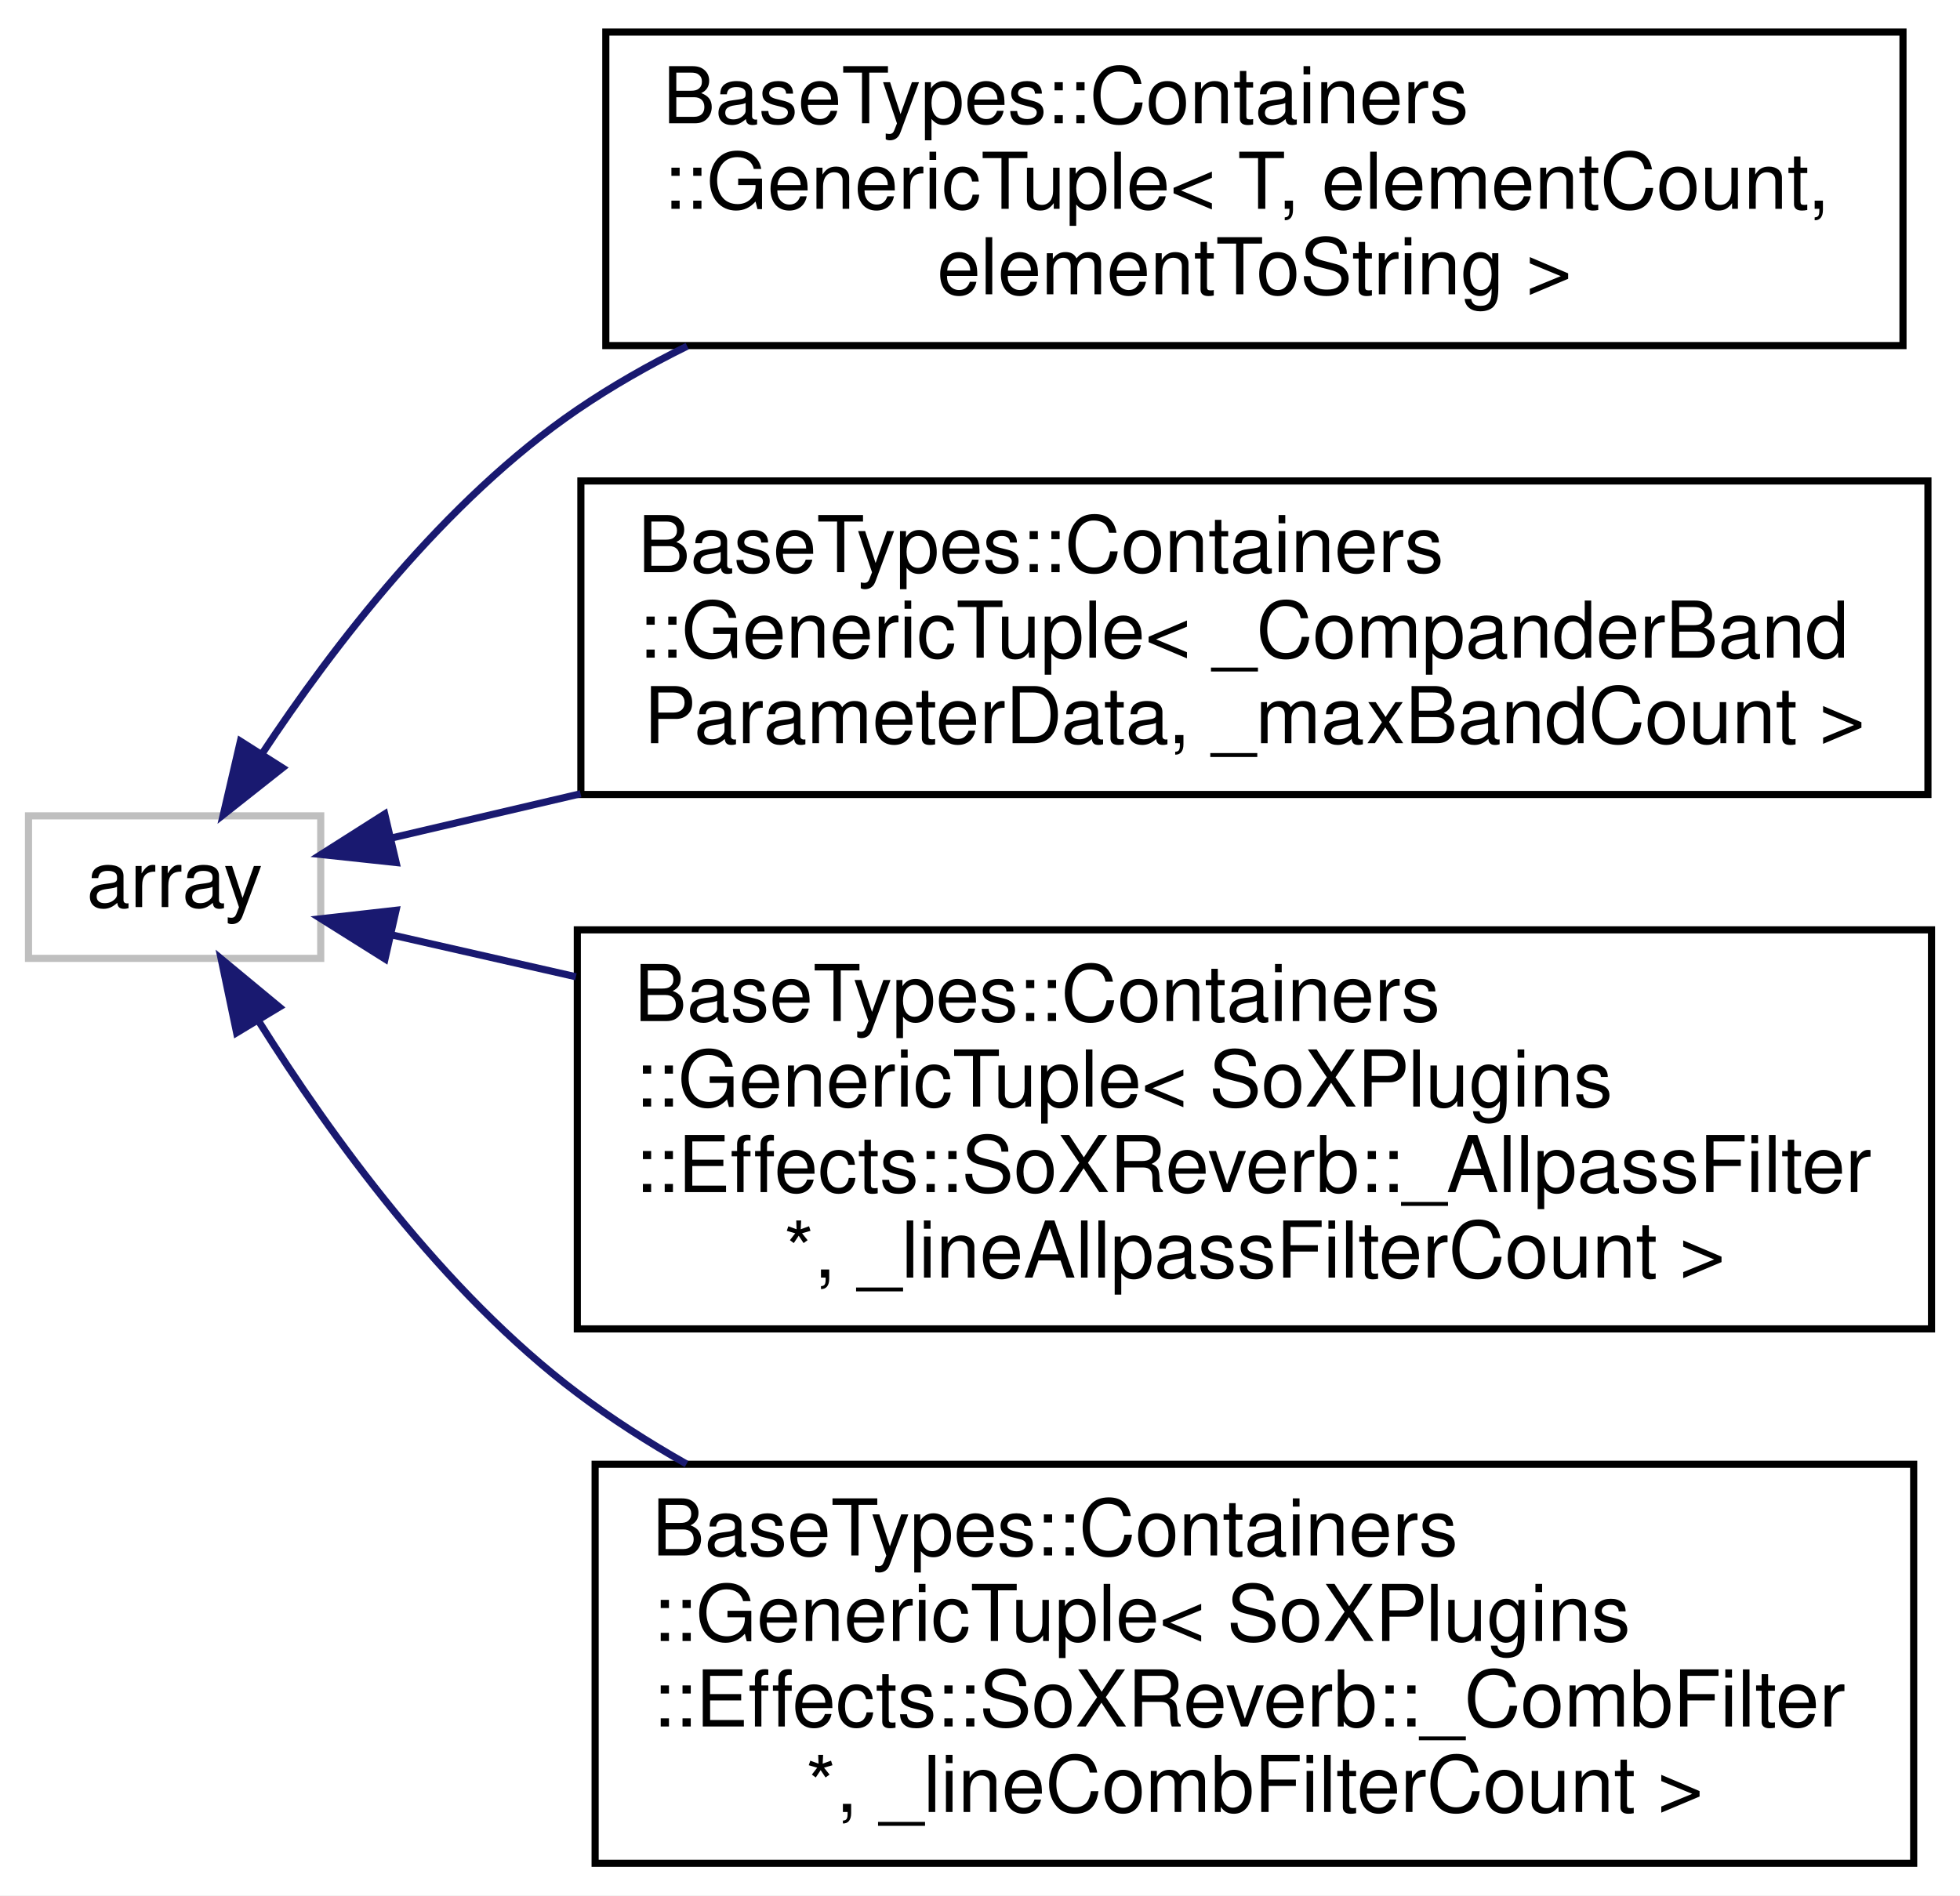
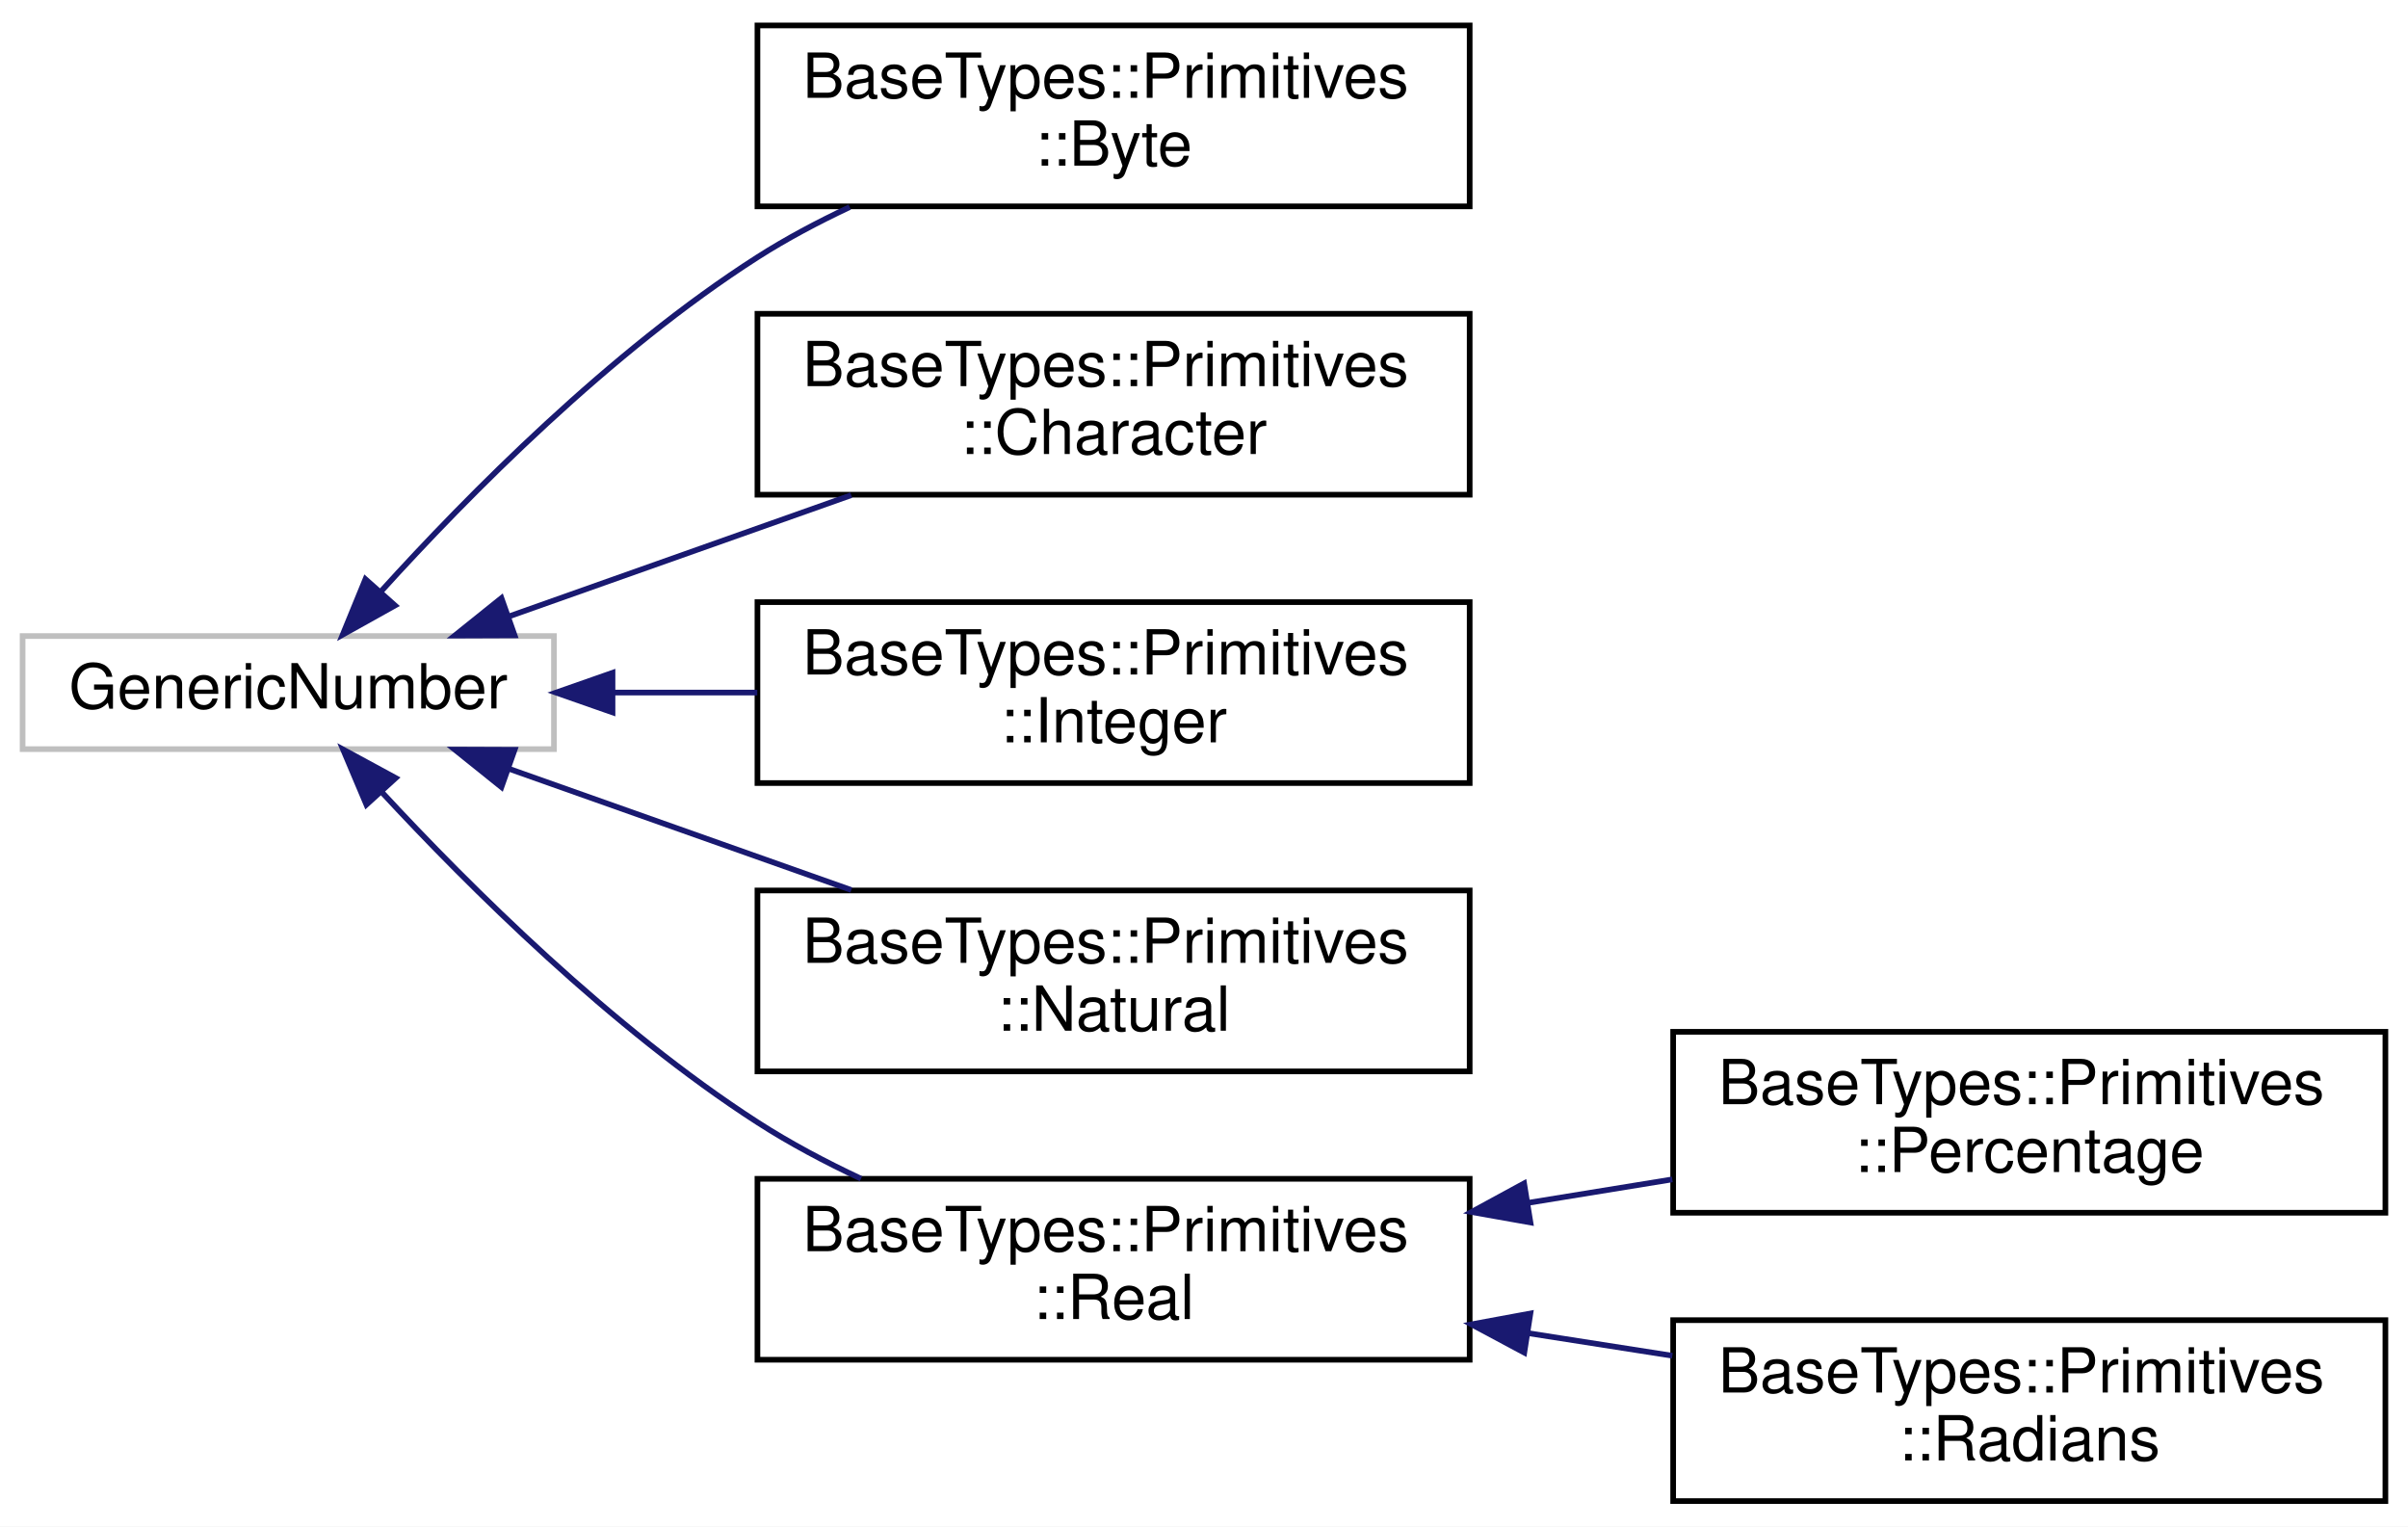
- <svg xmlns="http://www.w3.org/2000/svg" xmlns:xlink="http://www.w3.org/1999/xlink" width="275pt" height="266pt" viewBox="0.00 0.00 275.00 266.00">
-   <g id="graph0" class="graph" transform="scale(1 1) rotate(0) translate(4 262)">
-     <polygon fill="white" stroke="transparent" points="-4,4 -4,-262 271,-262 271,4 -4,4" />
+ <svg xmlns="http://www.w3.org/2000/svg" xmlns:xlink="http://www.w3.org/1999/xlink" width="426pt" height="270pt" viewBox="0.00 0.00 426.00 270.00">
+   <g id="graph0" class="graph" transform="scale(1 1) rotate(0) translate(4 266)">
+     <polygon fill="white" stroke="transparent" points="-4,4 -4,-266 422,-266 422,4 -4,4" />
    <g id="node1" class="node">
      <g id="a_node1">
        <a xlink:title=" ">
-           <polygon fill="white" stroke="#bfbfbf" points="0,-127.5 0,-147.5 41,-147.5 41,-127.5 0,-127.5" />
-           <text text-anchor="middle" x="20.5" y="-134.7" font-family="Helvetica,sans-Serif" font-size="11.00">array</text>
+           <polygon fill="white" stroke="#bfbfbf" points="0,-133.5 0,-153.5 94,-153.5 94,-133.5 0,-133.5" />
+           <text text-anchor="middle" x="47" y="-140.7" font-family="Helvetica,sans-Serif" font-size="11.00">GenericNumber</text>
        </a>
      </g>
    </g>
    <g id="node2" class="node">
      <g id="a_node2">
-         <a xlink:href="struct_base_types_1_1_containers_1_1_generic_tuple.html" target="_top" xlink:title="A GenericTuple is a generic tuple type of values with zero-based arbitrary indexed access to position...">
-           <polygon fill="white" stroke="black" points="81,-213.5 81,-257.5 263,-257.5 263,-213.5 81,-213.5" />
-           <text text-anchor="start" x="89" y="-244.7" font-family="Helvetica,sans-Serif" font-size="11.00">BaseTypes::Containers</text>
-           <text text-anchor="start" x="89" y="-232.7" font-family="Helvetica,sans-Serif" font-size="11.00">::GenericTuple&lt; T, elementCount,</text>
-           <text text-anchor="middle" x="172" y="-220.7" font-family="Helvetica,sans-Serif" font-size="11.00"> elementToString &gt;</text>
+         <a xlink:href="struct_base_types_1_1_primitives_1_1_byte.html" target="_top" xlink:title="A Byte object wraps a value of the associated primitive type char into an object.">
+           <polygon fill="white" stroke="black" points="130,-229.5 130,-261.5 256,-261.5 256,-229.5 130,-229.5" />
+           <text text-anchor="start" x="138" y="-248.7" font-family="Helvetica,sans-Serif" font-size="11.00">BaseTypes::Primitives</text>
+           <text text-anchor="middle" x="193" y="-236.7" font-family="Helvetica,sans-Serif" font-size="11.00">::Byte</text>
        </a>
      </g>
    </g>
    <g id="edge1" class="edge">
-       <path fill="none" stroke="midnightblue" d="M32.73,-156.16C42.65,-171.18 58.4,-191.81 77,-204.5 81.83,-207.79 87.03,-210.76 92.42,-213.42" />
-       <polygon fill="midnightblue" stroke="midnightblue" points="35.64,-154.23 27.33,-147.66 29.73,-157.98 35.64,-154.23" />
+       <path fill="none" stroke="midnightblue" d="M63.38,-161.37C78.82,-178.41 103.98,-203.87 130,-220.5 135.09,-223.75 140.66,-226.71 146.32,-229.37" />
+       <polygon fill="midnightblue" stroke="midnightblue" points="65.88,-158.91 56.63,-153.75 60.65,-163.56 65.88,-158.91" />
    </g>
    <g id="node3" class="node">
      <g id="a_node3">
-         <a xlink:href="struct_base_types_1_1_containers_1_1_generic_tuple.html" target="_top" xlink:title=" ">
-           <polygon fill="white" stroke="black" points="77.5,-150.5 77.5,-194.5 266.5,-194.5 266.5,-150.5 77.5,-150.5" />
-           <text text-anchor="start" x="85.5" y="-181.7" font-family="Helvetica,sans-Serif" font-size="11.00">BaseTypes::Containers</text>
-           <text text-anchor="start" x="85.5" y="-169.7" font-family="Helvetica,sans-Serif" font-size="11.00">::GenericTuple&lt; _CompanderBand</text>
-           <text text-anchor="middle" x="172" y="-157.7" font-family="Helvetica,sans-Serif" font-size="11.00">ParameterData, _maxBandCount &gt;</text>
+         <a xlink:href="struct_base_types_1_1_primitives_1_1_character.html" target="_top" xlink:title="A Character object wraps a value of the associated primitive type char into an object.">
+           <polygon fill="white" stroke="black" points="130,-178.5 130,-210.5 256,-210.5 256,-178.5 130,-178.5" />
+           <text text-anchor="start" x="138" y="-197.7" font-family="Helvetica,sans-Serif" font-size="11.00">BaseTypes::Primitives</text>
+           <text text-anchor="middle" x="193" y="-185.7" font-family="Helvetica,sans-Serif" font-size="11.00">::Character</text>
        </a>
      </g>
    </g>
    <g id="edge2" class="edge">
-       <path fill="none" stroke="midnightblue" d="M50.84,-144.37C58.83,-146.24 67.92,-148.37 77.46,-150.6" />
-       <polygon fill="midnightblue" stroke="midnightblue" points="51.58,-140.95 41.04,-142.08 49.98,-147.76 51.58,-140.95" />
+       <path fill="none" stroke="midnightblue" d="M86.05,-156.98C104.63,-163.56 127.13,-171.53 146.6,-178.42" />
+       <polygon fill="midnightblue" stroke="midnightblue" points="87.04,-153.62 76.45,-153.58 84.71,-160.21 87.04,-153.62" />
    </g>
    <g id="node4" class="node">
      <g id="a_node4">
-         <a xlink:href="struct_base_types_1_1_containers_1_1_generic_tuple.html" target="_top" xlink:title=" ">
-           <polygon fill="white" stroke="black" points="77,-75.5 77,-131.5 267,-131.5 267,-75.5 77,-75.5" />
-           <text text-anchor="start" x="85" y="-118.7" font-family="Helvetica,sans-Serif" font-size="11.00">BaseTypes::Containers</text>
-           <text text-anchor="start" x="85" y="-106.7" font-family="Helvetica,sans-Serif" font-size="11.00">::GenericTuple&lt; SoXPlugins</text>
-           <text text-anchor="start" x="85" y="-94.7" font-family="Helvetica,sans-Serif" font-size="11.00">::Effects::SoXReverb::_AllpassFilter</text>
-           <text text-anchor="middle" x="172" y="-82.7" font-family="Helvetica,sans-Serif" font-size="11.00"> *, _lineAllpassFilterCount &gt;</text>
+         <a xlink:href="struct_base_types_1_1_primitives_1_1_integer.html" target="_top" xlink:title="An Integer object wraps a value of the associated primitive type in an object.">
+           <polygon fill="white" stroke="black" points="130,-127.5 130,-159.5 256,-159.5 256,-127.5 130,-127.5" />
+           <text text-anchor="start" x="138" y="-146.7" font-family="Helvetica,sans-Serif" font-size="11.00">BaseTypes::Primitives</text>
+           <text text-anchor="middle" x="193" y="-134.7" font-family="Helvetica,sans-Serif" font-size="11.00">::Integer</text>
        </a>
      </g>
    </g>
    <g id="edge3" class="edge">
-       <path fill="none" stroke="midnightblue" d="M50.94,-130.8C58.72,-129.04 67.54,-127.03 76.8,-124.92" />
-       <polygon fill="midnightblue" stroke="midnightblue" points="50.02,-127.42 41.04,-133.06 51.57,-134.25 50.02,-127.42" />
+       <path fill="none" stroke="midnightblue" d="M104.41,-143.5C112.79,-143.5 121.48,-143.5 129.97,-143.5" />
+       <polygon fill="midnightblue" stroke="midnightblue" points="104.36,-140 94.36,-143.5 104.36,-147 104.36,-140" />
    </g>
    <g id="node5" class="node">
      <g id="a_node5">
-         <a xlink:href="struct_base_types_1_1_containers_1_1_generic_tuple.html" target="_top" xlink:title=" ">
-           <polygon fill="white" stroke="black" points="79.5,-0.5 79.5,-56.5 264.5,-56.5 264.5,-0.5 79.5,-0.5" />
-           <text text-anchor="start" x="87.5" y="-43.7" font-family="Helvetica,sans-Serif" font-size="11.00">BaseTypes::Containers</text>
-           <text text-anchor="start" x="87.5" y="-31.7" font-family="Helvetica,sans-Serif" font-size="11.00">::GenericTuple&lt; SoXPlugins</text>
-           <text text-anchor="start" x="87.5" y="-19.7" font-family="Helvetica,sans-Serif" font-size="11.00">::Effects::SoXReverb::_CombFilter</text>
-           <text text-anchor="middle" x="172" y="-7.7" font-family="Helvetica,sans-Serif" font-size="11.00"> *, _lineCombFilterCount &gt;</text>
+         <a xlink:href="struct_base_types_1_1_primitives_1_1_natural.html" target="_top" xlink:title="An Natural object wraps a value of the associated primitive type in an object.">
+           <polygon fill="white" stroke="black" points="130,-76.5 130,-108.5 256,-108.5 256,-76.5 130,-76.5" />
+           <text text-anchor="start" x="138" y="-95.7" font-family="Helvetica,sans-Serif" font-size="11.00">BaseTypes::Primitives</text>
+           <text text-anchor="middle" x="193" y="-83.7" font-family="Helvetica,sans-Serif" font-size="11.00">::Natural</text>
        </a>
      </g>
    </g>
    <g id="edge4" class="edge">
-       <path fill="none" stroke="midnightblue" d="M32.38,-118.55C42.27,-102.78 58.17,-80.69 77,-66.5 81.78,-62.9 86.95,-59.58 92.32,-56.54" />
-       <polygon fill="midnightblue" stroke="midnightblue" points="29.2,-117.06 27.03,-127.43 35.19,-120.67 29.2,-117.06" />
+       <path fill="none" stroke="midnightblue" d="M86.05,-130.02C104.63,-123.44 127.13,-115.47 146.6,-108.58" />
+       <polygon fill="midnightblue" stroke="midnightblue" points="84.71,-126.79 76.45,-133.42 87.04,-133.38 84.71,-126.79" />
+     </g>
+     <g id="node6" class="node">
+       <g id="a_node6">
+         <a xlink:href="struct_base_types_1_1_primitives_1_1_real.html" target="_top" xlink:title="An Real object wraps a value of some associated primitive float point type in an object.">
+           <polygon fill="white" stroke="black" points="130,-25.5 130,-57.5 256,-57.5 256,-25.5 130,-25.5" />
+           <text text-anchor="start" x="138" y="-44.7" font-family="Helvetica,sans-Serif" font-size="11.00">BaseTypes::Primitives</text>
+           <text text-anchor="middle" x="193" y="-32.7" font-family="Helvetica,sans-Serif" font-size="11.00">::Real</text>
+         </a>
+       </g>
+     </g>
+     <g id="edge5" class="edge">
+       <path fill="none" stroke="midnightblue" d="M63.48,-125.96C78.99,-109.21 104.2,-84.12 130,-67.5 135.69,-63.83 141.99,-60.49 148.32,-57.52" />
+       <polygon fill="midnightblue" stroke="midnightblue" points="60.82,-123.68 56.69,-133.44 66,-128.39 60.82,-123.68" />
+     </g>
+     <g id="node7" class="node">
+       <g id="a_node7">
+         <a xlink:href="struct_base_types_1_1_primitives_1_1_percentage.html" target="_top" xlink:title="A Percentage object is real-valued and represents a percentage (normalized to the 0 to 100 range).">
+           <polygon fill="white" stroke="black" points="292,-51.5 292,-83.5 418,-83.5 418,-51.5 292,-51.5" />
+           <text text-anchor="start" x="300" y="-70.7" font-family="Helvetica,sans-Serif" font-size="11.00">BaseTypes::Primitives</text>
+           <text text-anchor="middle" x="355" y="-58.7" font-family="Helvetica,sans-Serif" font-size="11.00">::Percentage</text>
+         </a>
+       </g>
+     </g>
+     <g id="edge6" class="edge">
+       <path fill="none" stroke="midnightblue" d="M266.27,-53.24C274.81,-54.63 283.47,-56.04 291.85,-57.4" />
+       <polygon fill="midnightblue" stroke="midnightblue" points="266.75,-49.78 256.32,-51.63 265.63,-56.69 266.75,-49.78" />
+     </g>
+     <g id="node8" class="node">
+       <g id="a_node8">
+         <a xlink:href="struct_base_types_1_1_primitives_1_1_radians.html" target="_top" xlink:title="A Radians object is a real-valued and represents the range from 0 to 2pi.">
+           <polygon fill="white" stroke="black" points="292,-0.5 292,-32.5 418,-32.5 418,-0.5 292,-0.5" />
+           <text text-anchor="start" x="300" y="-19.7" font-family="Helvetica,sans-Serif" font-size="11.00">BaseTypes::Primitives</text>
+           <text text-anchor="middle" x="355" y="-7.7" font-family="Helvetica,sans-Serif" font-size="11.00">::Radians</text>
+         </a>
+       </g>
+     </g>
+     <g id="edge7" class="edge">
+       <path fill="none" stroke="midnightblue" d="M266.27,-30.21C274.81,-28.87 283.47,-27.52 291.85,-26.21" />
+       <polygon fill="midnightblue" stroke="midnightblue" points="265.66,-26.76 256.32,-31.76 266.74,-33.68 265.66,-26.76" />
    </g>
  </g>
</svg>
